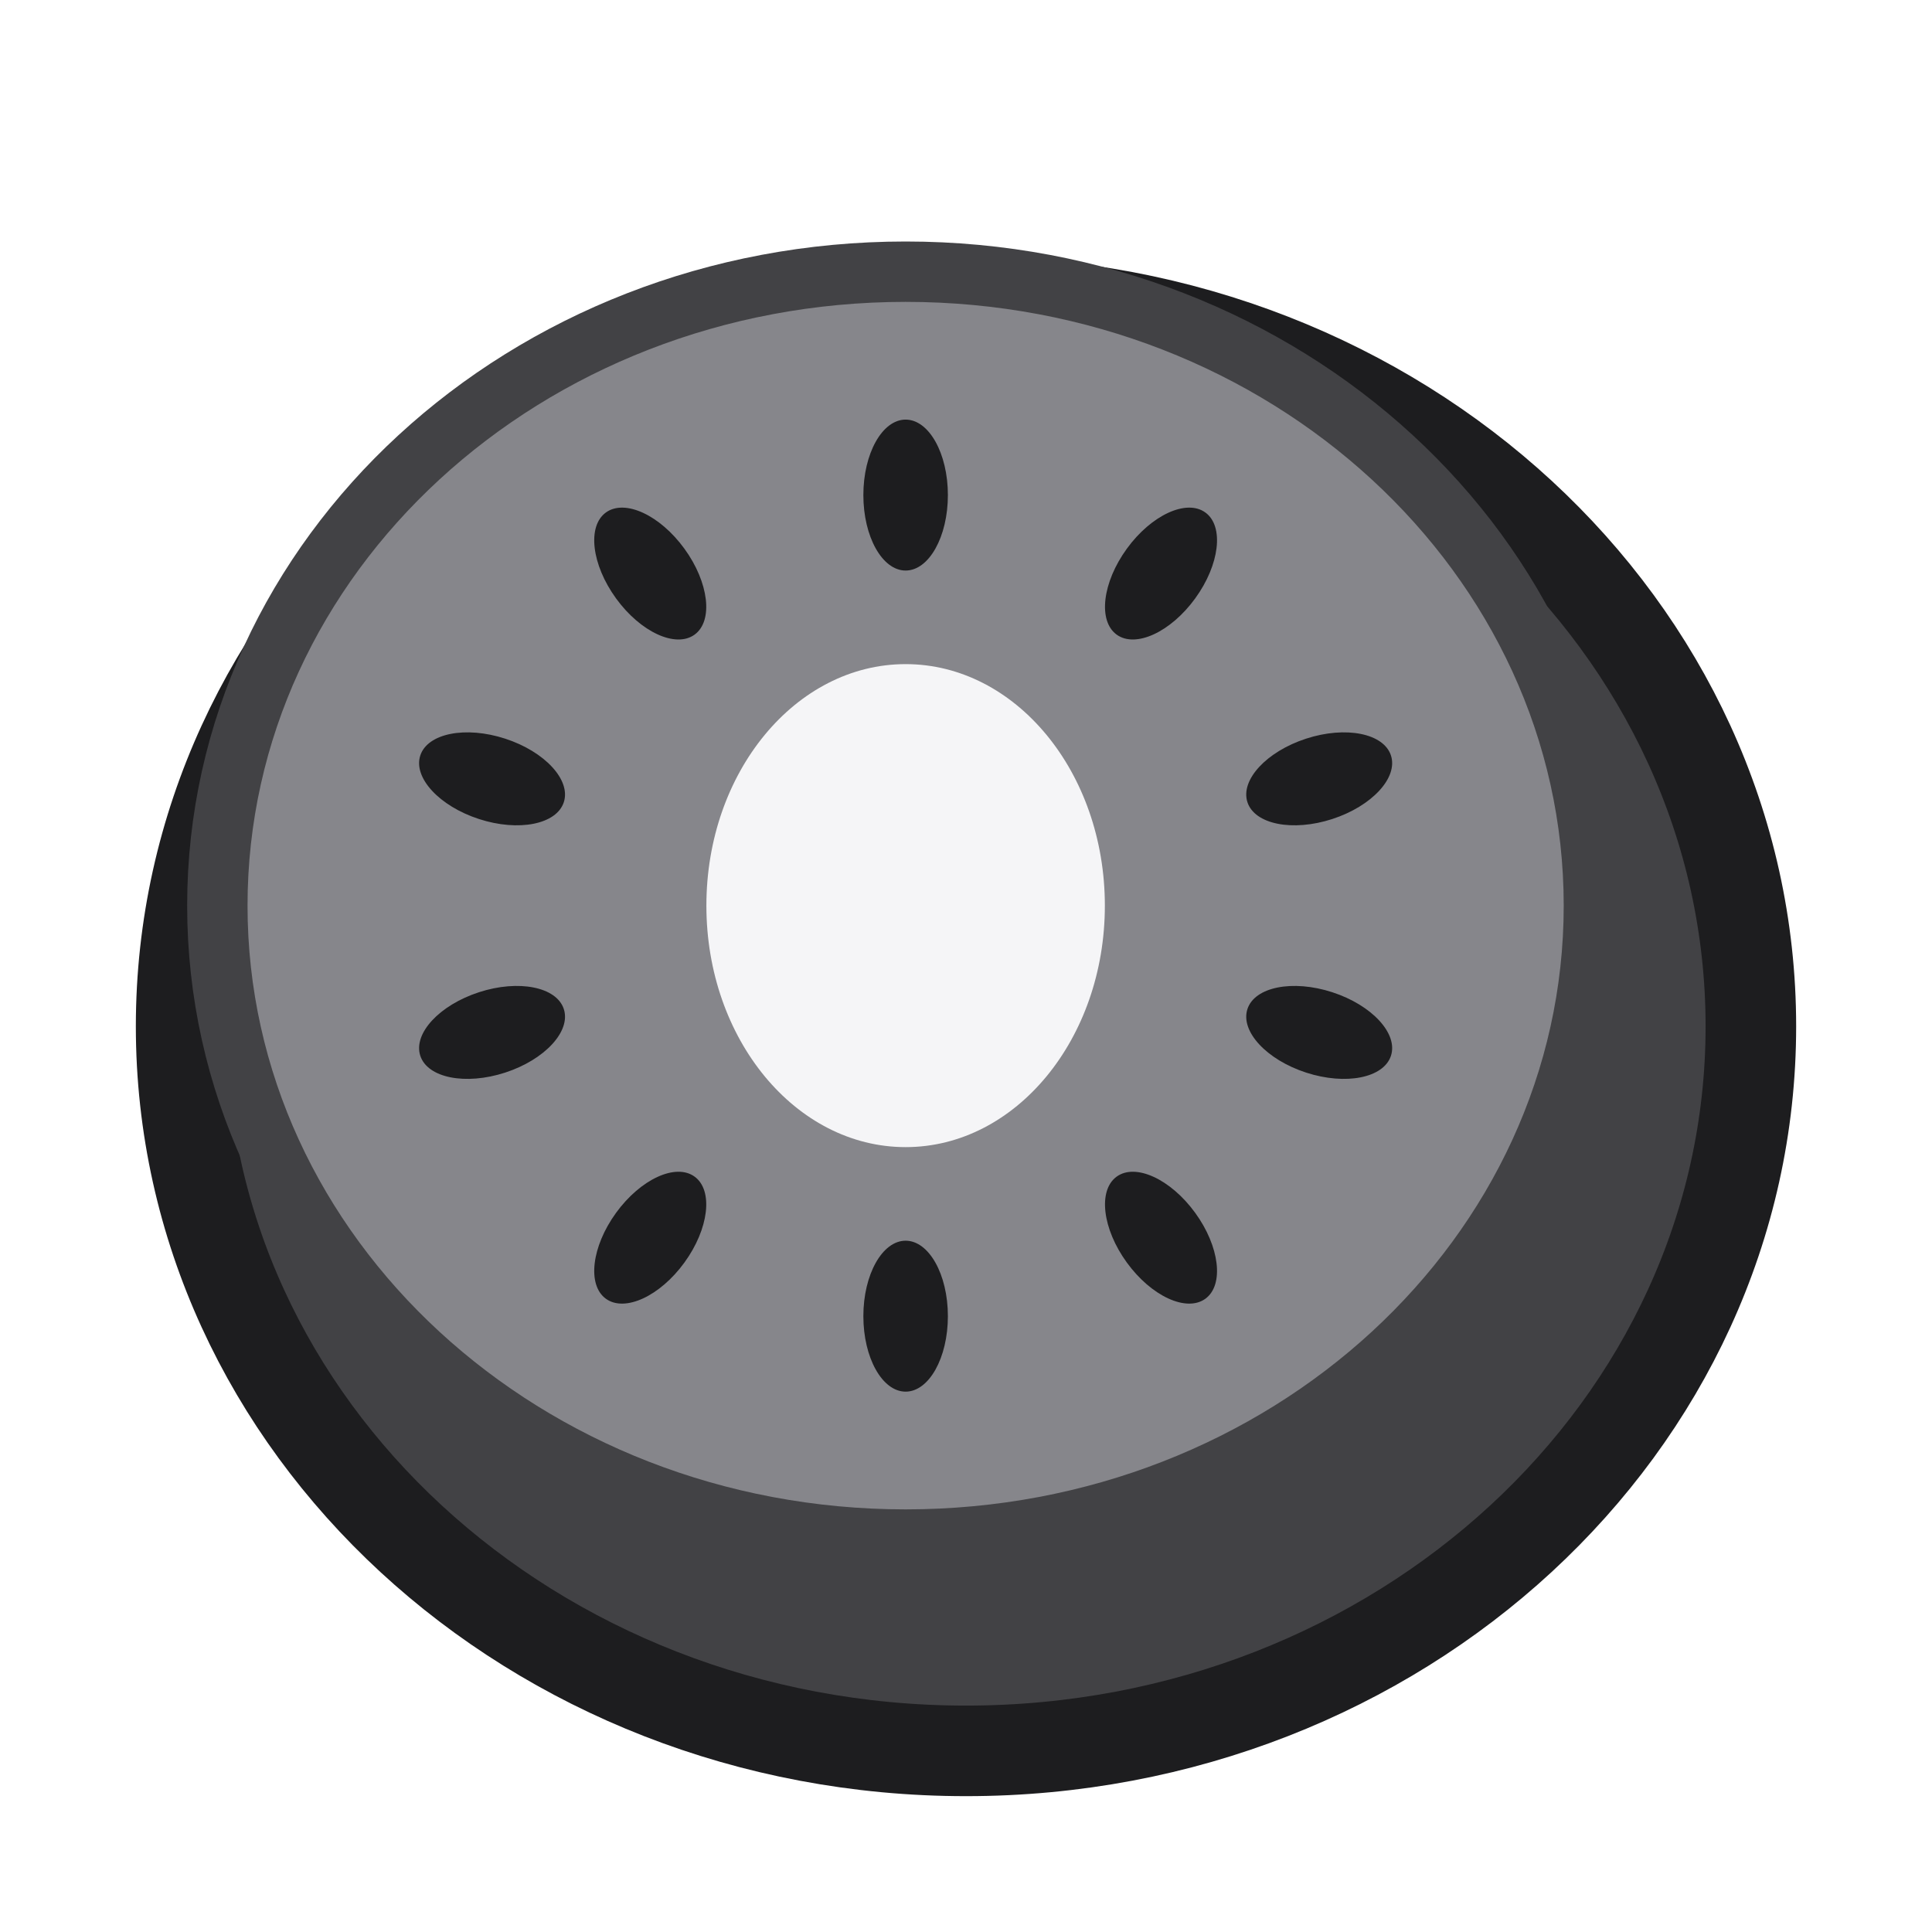
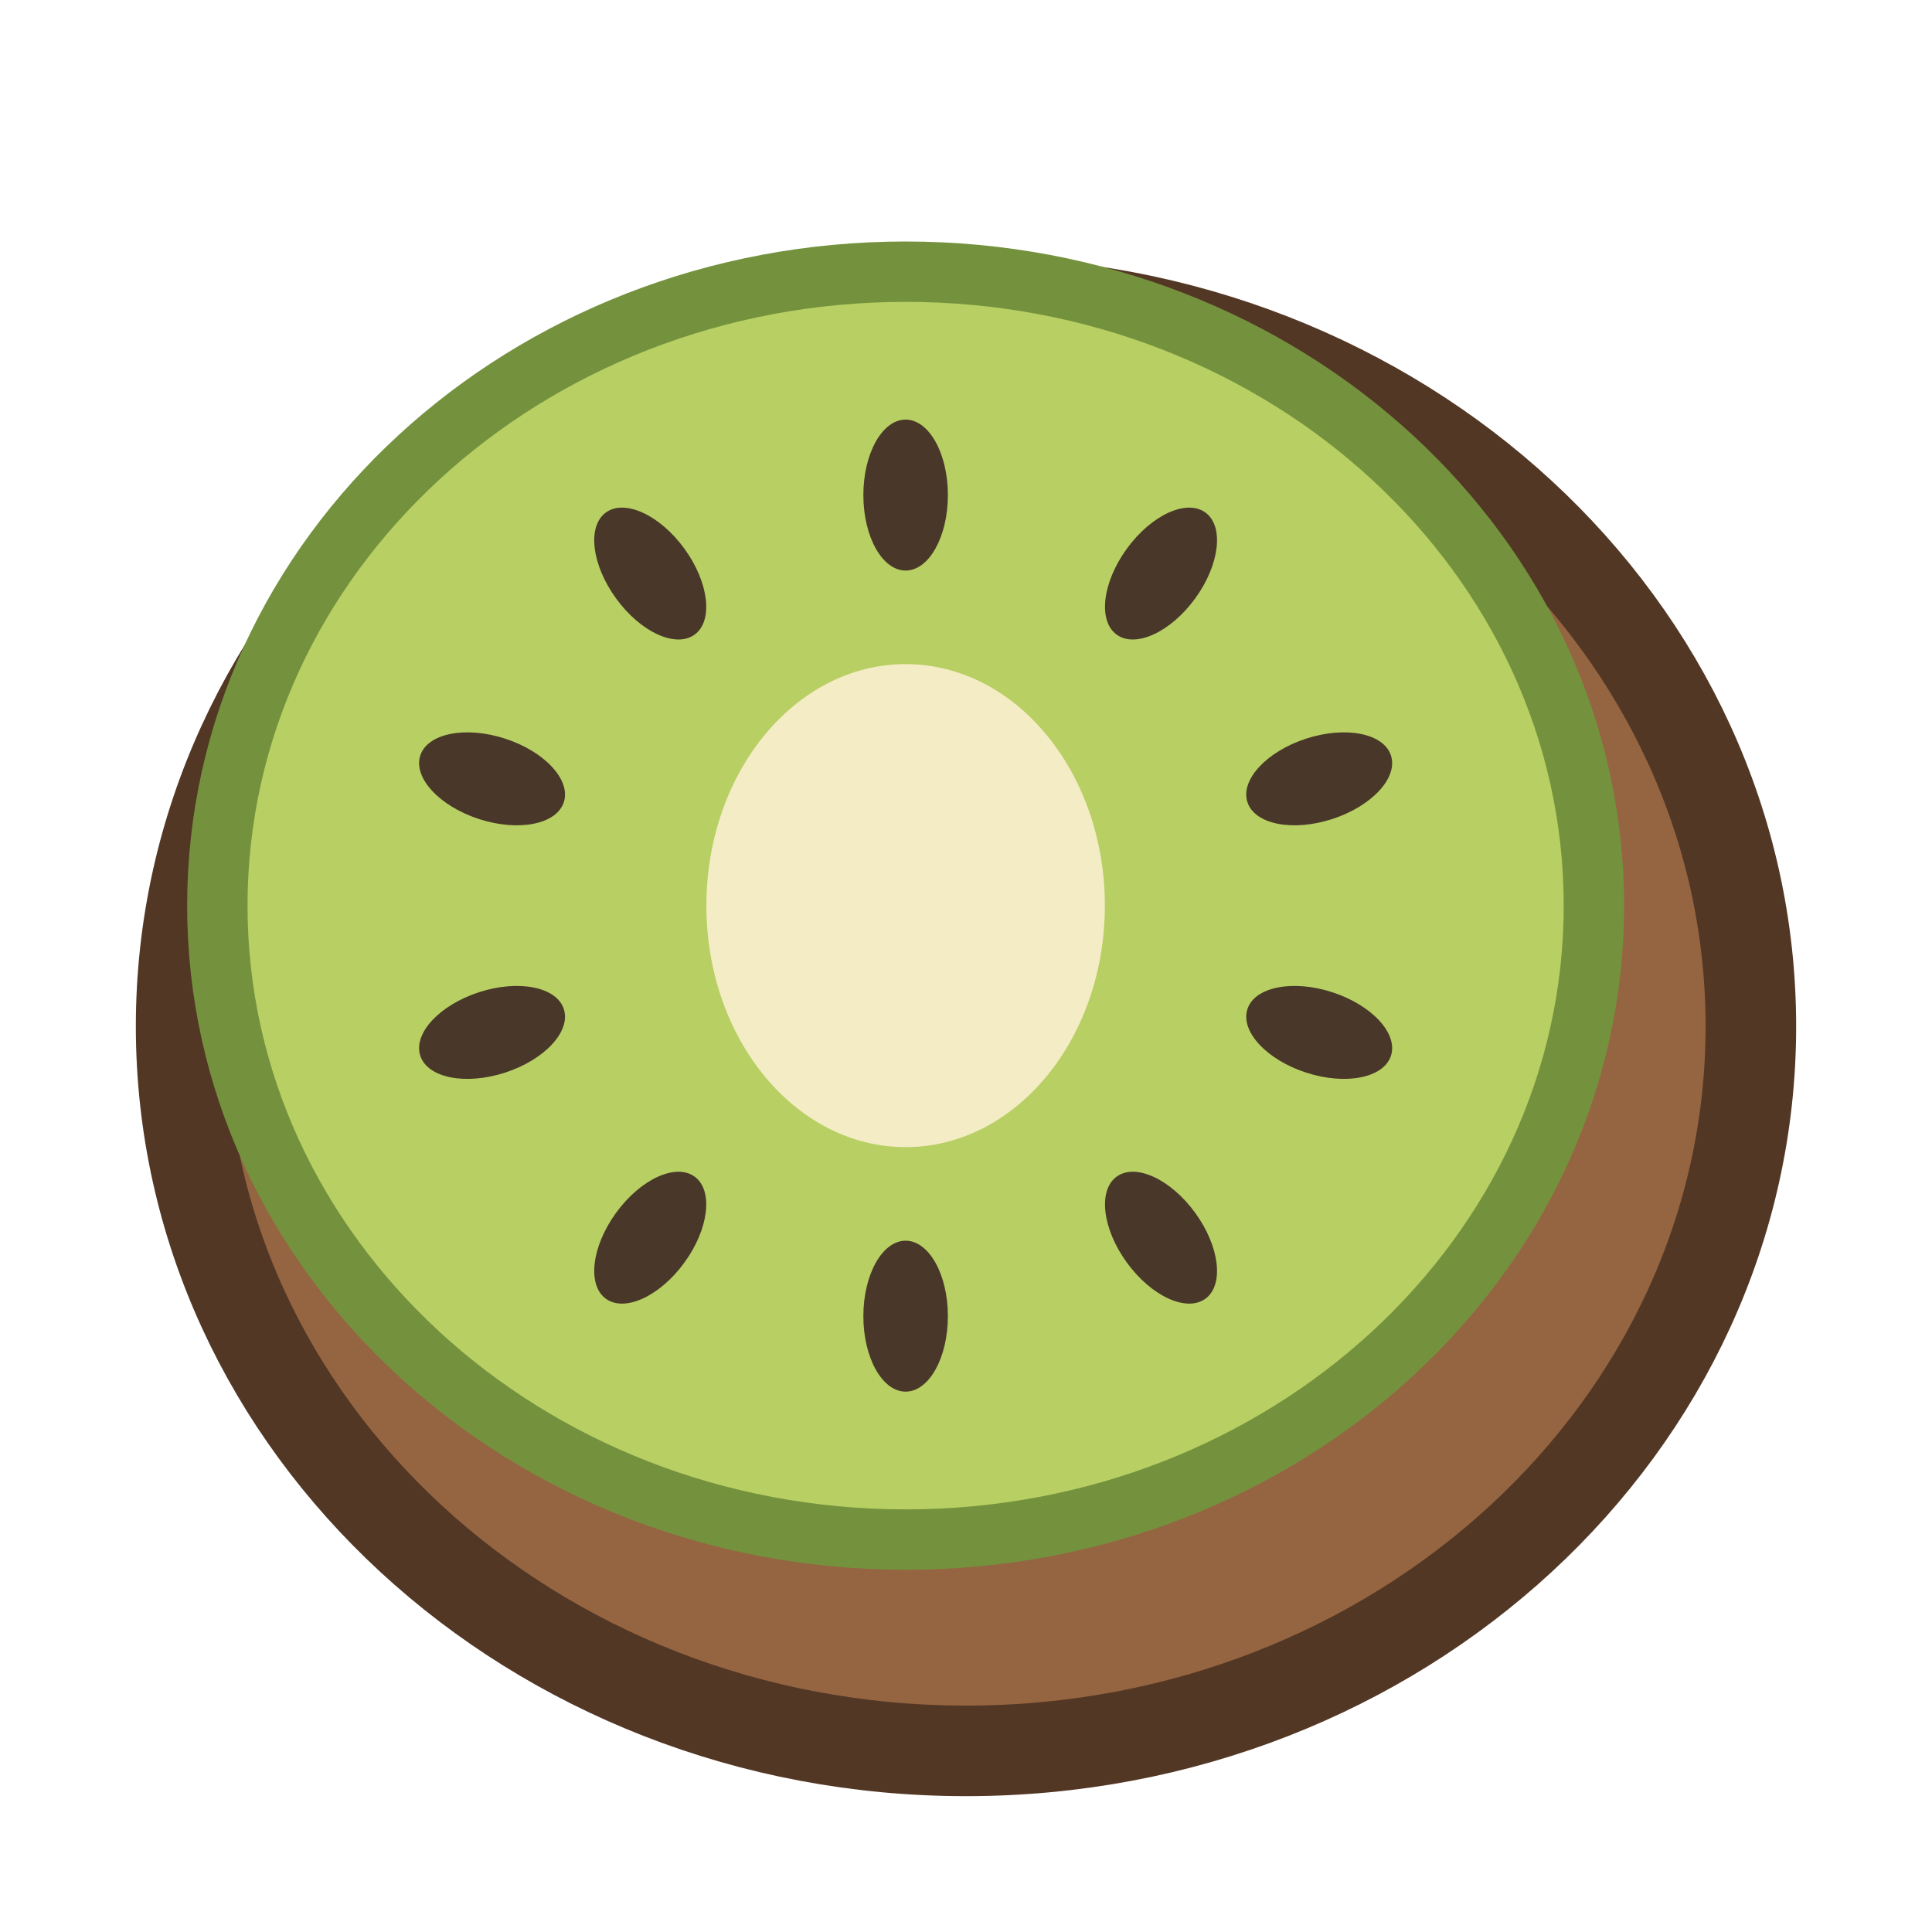
<svg xmlns="http://www.w3.org/2000/svg" width="32" height="32" viewBox="0 0 32 32">
-   <ellipse cx="16" cy="17" rx="13" ry="12" fill="#424245" stroke="#1d1d1f" stroke-width="1.5" />
-   <ellipse cx="15" cy="15" rx="11.4" ry="10.5" fill="#86868b" stroke="#424245" stroke-width="1" />
-   <ellipse cx="15" cy="15" rx="3.3" ry="4" fill="#f5f5f7" />
-   <ellipse cx="15.00" cy="8.20" rx=".7" ry="1.25" transform="rotate(0 15.00 8.20)" fill="#1d1d1f" />
-   <ellipse cx="19.23" cy="9.50" rx=".7" ry="1.25" transform="rotate(36 19.23 9.50)" fill="#1d1d1f" />
-   <ellipse cx="21.85" cy="12.90" rx=".7" ry="1.25" transform="rotate(72 21.85 12.90)" fill="#1d1d1f" />
-   <ellipse cx="21.85" cy="17.10" rx=".7" ry="1.25" transform="rotate(108 21.85 17.10)" fill="#1d1d1f" />
-   <ellipse cx="19.23" cy="20.50" rx=".7" ry="1.25" transform="rotate(144 19.23 20.50)" fill="#1d1d1f" />
-   <ellipse cx="15.00" cy="21.80" rx=".7" ry="1.25" transform="rotate(180 15.00 21.80)" fill="#1d1d1f" />
-   <ellipse cx="10.77" cy="20.50" rx=".7" ry="1.25" transform="rotate(216 10.77 20.50)" fill="#1d1d1f" />
-   <ellipse cx="8.15" cy="17.10" rx=".7" ry="1.25" transform="rotate(252 8.15 17.10)" fill="#1d1d1f" />
-   <ellipse cx="8.15" cy="12.90" rx=".7" ry="1.25" transform="rotate(288 8.15 12.90)" fill="#1d1d1f" />
-   <ellipse cx="10.77" cy="9.50" rx=".7" ry="1.25" transform="rotate(324 10.77 9.50)" fill="#1d1d1f" />
+   <ellipse cx="16" cy="17" rx="13" ry="12" fill="#956541" stroke="#533725" stroke-width="1.5" />
+   <ellipse cx="15" cy="15" rx="11.4" ry="10.5" fill="#b8cf64" stroke="#74923d" stroke-width="1" />
+   <ellipse cx="15" cy="15" rx="3.3" ry="4" fill="#f4ecc5" />
+   <ellipse cx="15.00" cy="8.20" rx=".7" ry="1.25" transform="rotate(0 15.00 8.20)" fill="#493729" />
+   <ellipse cx="19.23" cy="9.50" rx=".7" ry="1.25" transform="rotate(36 19.23 9.50)" fill="#493729" />
+   <ellipse cx="21.85" cy="12.90" rx=".7" ry="1.25" transform="rotate(72 21.85 12.90)" fill="#493729" />
+   <ellipse cx="21.85" cy="17.10" rx=".7" ry="1.25" transform="rotate(108 21.85 17.10)" fill="#493729" />
+   <ellipse cx="19.23" cy="20.50" rx=".7" ry="1.25" transform="rotate(144 19.23 20.50)" fill="#493729" />
+   <ellipse cx="15.00" cy="21.80" rx=".7" ry="1.25" transform="rotate(180 15.00 21.80)" fill="#493729" />
+   <ellipse cx="10.77" cy="20.50" rx=".7" ry="1.25" transform="rotate(216 10.77 20.50)" fill="#493729" />
+   <ellipse cx="8.15" cy="17.10" rx=".7" ry="1.25" transform="rotate(252 8.15 17.10)" fill="#493729" />
+   <ellipse cx="8.15" cy="12.90" rx=".7" ry="1.25" transform="rotate(288 8.15 12.90)" fill="#493729" />
+   <ellipse cx="10.77" cy="9.50" rx=".7" ry="1.25" transform="rotate(324 10.77 9.50)" fill="#493729" />
</svg>
